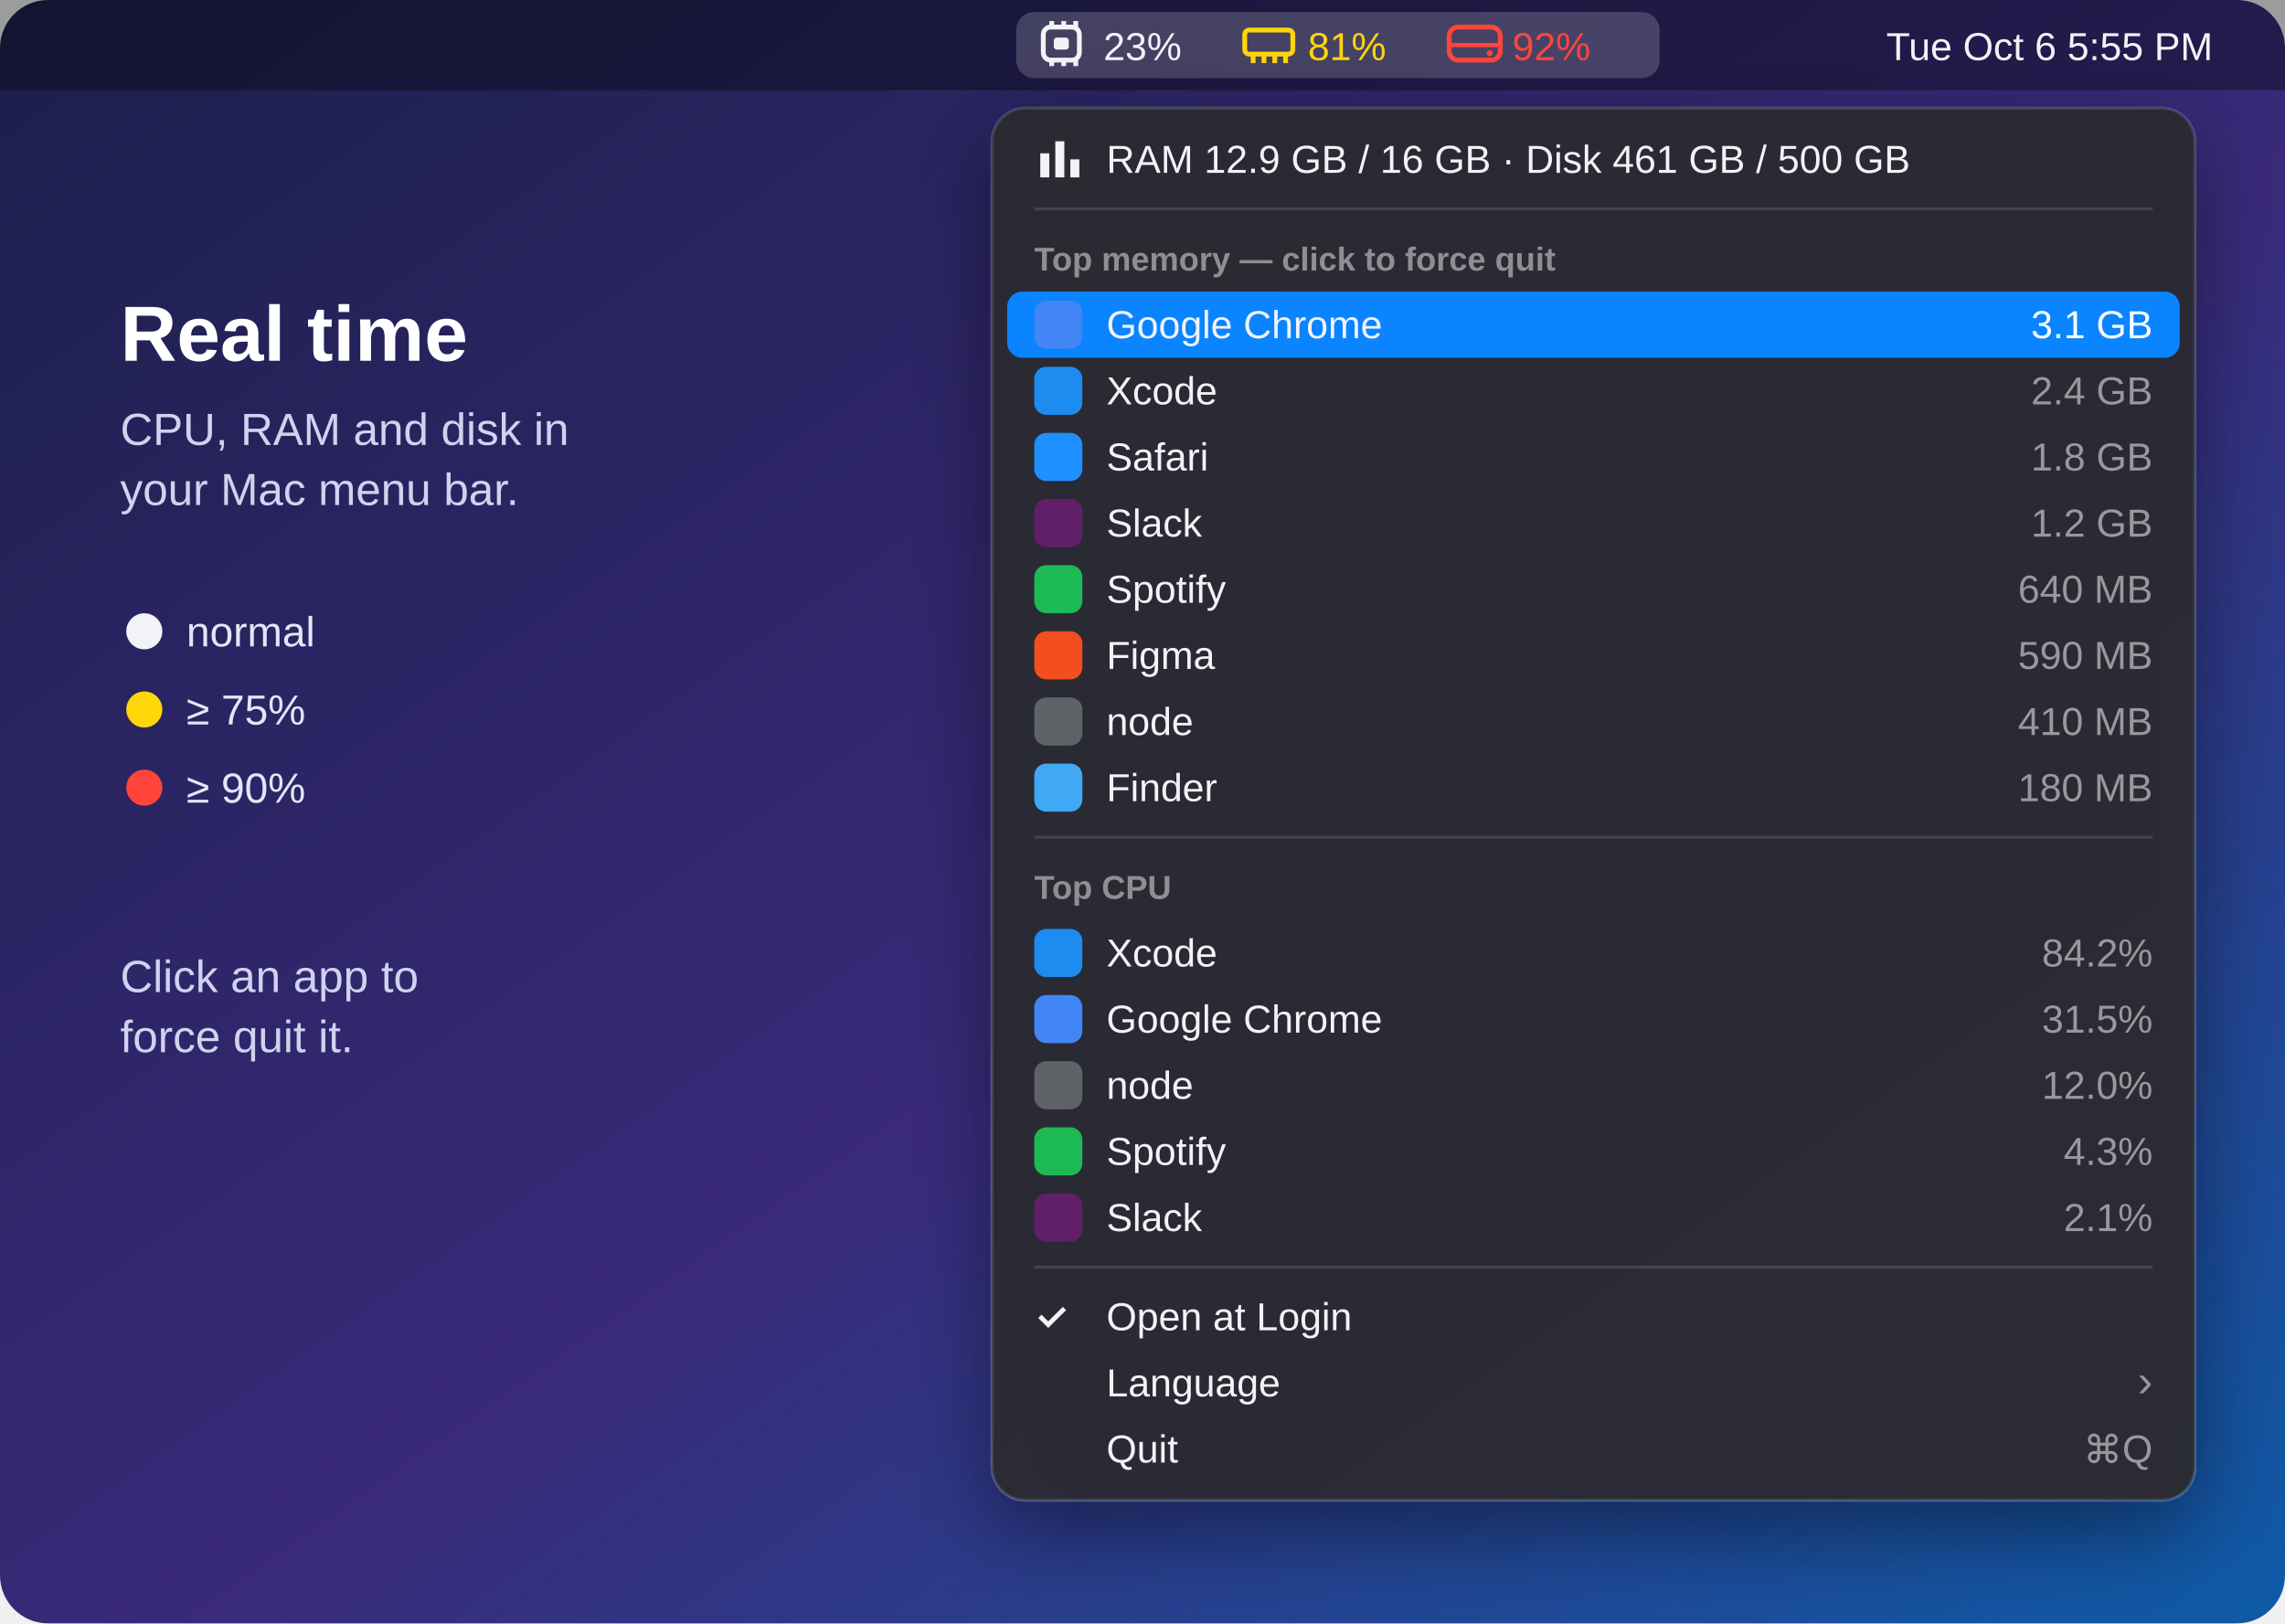
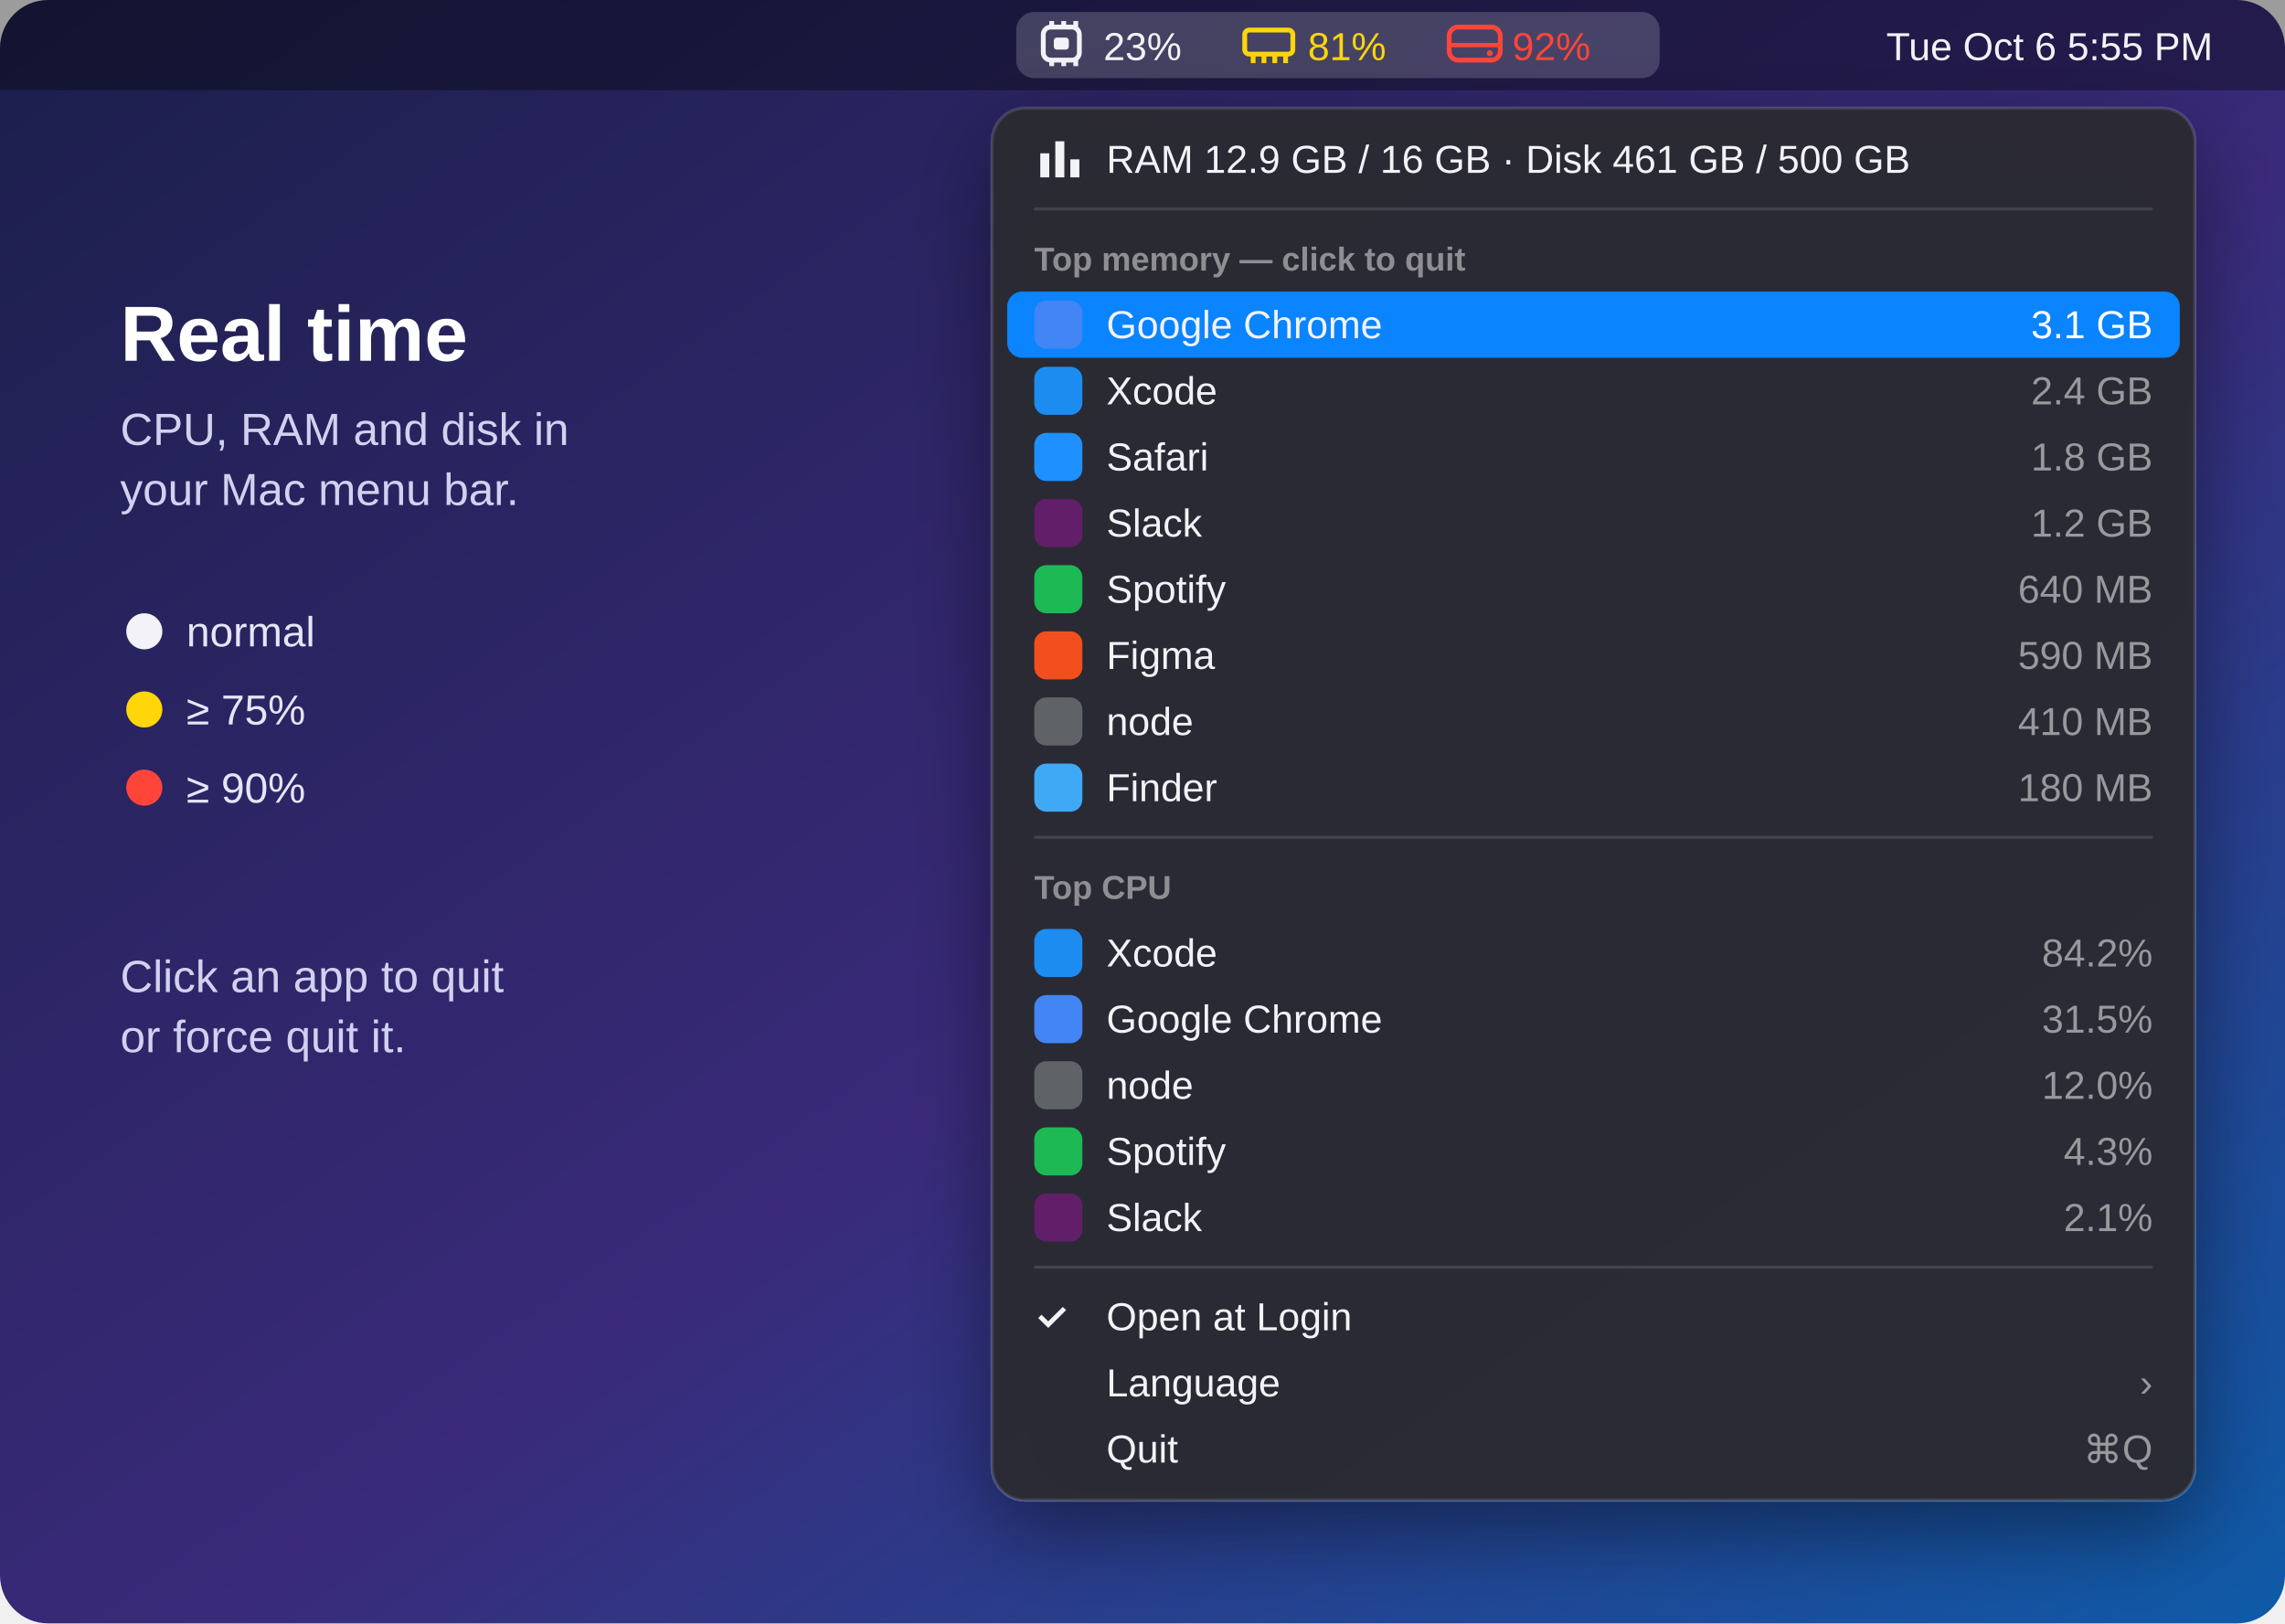
<svg xmlns="http://www.w3.org/2000/svg" width="760" height="540" viewBox="0 0 760 540">
  <defs>
    <linearGradient id="wall" x1="0" y1="0" x2="1" y2="1">
      <stop offset="0" stop-color="#1B1F4B" />
      <stop offset="0.55" stop-color="#3A2A7A" />
      <stop offset="1" stop-color="#0E5BA8" />
    </linearGradient>
    <filter id="shadow" x="-20%" y="-10%" width="140%" height="130%">
      <feDropShadow dx="0" dy="10" stdDeviation="14" flood-color="#000" flood-opacity="0.45" />
    </filter>
  </defs>
  <rect width="760" height="540" rx="16" fill="url(#wall)" />
  <rect width="760" height="30" fill="#000" opacity="0.35" />
  <rect x="338" y="4" width="214" height="22" rx="6" fill="#FFFFFF" opacity="0.18" />
  <rect x="347" y="9" width="12" height="11" rx="2.5" fill="none" stroke="#F2F2F7" stroke-width="1.6" />
  <rect x="350.5" y="12.5" width="5" height="4" rx="1" fill="#F2F2F7" />
  <rect x="349" y="7" width="1.6" height="2" fill="#F2F2F7" />
  <rect x="349" y="20" width="1.6" height="2" fill="#F2F2F7" />
  <rect x="353" y="7" width="1.6" height="2" fill="#F2F2F7" />
  <rect x="353" y="20" width="1.6" height="2" fill="#F2F2F7" />
  <rect x="357" y="7" width="1.6" height="2" fill="#F2F2F7" />
  <rect x="357" y="20" width="1.6" height="2" fill="#F2F2F7" />
  <text x="367" y="20" font-family="-apple-system, 'SF Pro Text', 'Helvetica Neue', Arial, sans-serif" font-size="13" font-weight="500" fill="#F2F2F7" text-anchor="start">23%</text>
  <rect x="414" y="10" width="16" height="8" rx="1.5" fill="none" stroke="#FFD60A" stroke-width="1.6" />
  <rect x="416.0" y="18" width="1.6" height="3" fill="#FFD60A" />
  <rect x="419.6" y="18" width="1.6" height="3" fill="#FFD60A" />
  <rect x="423.2" y="18" width="1.6" height="3" fill="#FFD60A" />
  <rect x="426.8" y="18" width="1.6" height="3" fill="#FFD60A" />
  <text x="435" y="20" font-family="-apple-system, 'SF Pro Text', 'Helvetica Neue', Arial, sans-serif" font-size="13" font-weight="500" fill="#FFD60A" text-anchor="start">81%</text>
  <rect x="482" y="9" width="17" height="11" rx="3" fill="none" stroke="#FF453A" stroke-width="1.6" />
  <line x1="482" y1="15" x2="499" y2="15" stroke="#FF453A" stroke-width="1.4" />
  <circle cx="495.5" cy="17.7" r="1" fill="#FF453A" />
  <text x="503" y="20" font-family="-apple-system, 'SF Pro Text', 'Helvetica Neue', Arial, sans-serif" font-size="13" font-weight="500" fill="#FF453A" text-anchor="start">92%</text>
  <text x="736" y="20" font-family="-apple-system, 'SF Pro Text', 'Helvetica Neue', Arial, sans-serif" font-size="13" font-weight="500" fill="#F2F2F7" text-anchor="end">Tue Oct 6  5:55 PM</text>
  <g filter="url(#shadow)">
    <rect x="330" y="36" width="400" height="463" rx="11" fill="#2B2B30" fill-opacity="0.96" stroke="#FFFFFF" stroke-opacity="0.12" />
  </g>
-   <text x="368" y="57.5" font-family="-apple-system, 'SF Pro Text', 'Helvetica Neue', Arial, sans-serif" font-size="13" font-weight="400" fill="#F2F2F7" text-anchor="start">RAM 12.9 GB / 16 GB   ·   Disk 461 GB / 500 GB</text>
  <rect x="346" y="51" width="3" height="8" fill="#F2F2F7" />
  <rect x="351" y="47" width="3" height="12" fill="#F2F2F7" />
  <rect x="356" y="53" width="3" height="6" fill="#F2F2F7" />
+   <text x="368" y="57.5" font-family="-apple-system, 'SF Pro Text', 'Helvetica Neue', Arial, sans-serif" font-size="13" font-weight="400" fill="#F2F2F7" text-anchor="start">RAM 12.9 GB / 16 GB   ·   Disk 461 GB / 500 GB</text>
+   <text x="716" y="57.5" font-family="-apple-system, 'SF Pro Text', 'Helvetica Neue', Arial, sans-serif" font-size="13" font-weight="400" fill="#98989D" text-anchor="end" />
  <line x1="344" y1="69.5" x2="716" y2="69.5" stroke="#FFFFFF" stroke-opacity="0.12" />
-   <text x="344" y="90" font-family="-apple-system, 'SF Pro Text', 'Helvetica Neue', Arial, sans-serif" font-size="11" font-weight="600" fill="#8E8E93" text-anchor="start">Top memory — click to force quit</text>
+   <text x="344" y="90" font-family="-apple-system, 'SF Pro Text', 'Helvetica Neue', Arial, sans-serif" font-size="11" font-weight="600" fill="#8E8E93" text-anchor="start">Top memory — click to quit</text>
  <rect x="335" y="97" width="390" height="22" rx="5" fill="#0A84FF" />
-   <rect x="344" y="100" width="16" height="16" rx="4" fill="#4285F4" />
+   <rect x="344" y="100" width="16" height="16" rx="4.0" fill="#4285F4" />
  <text x="368" y="112.5" font-family="-apple-system, 'SF Pro Text', 'Helvetica Neue', Arial, sans-serif" font-size="13" font-weight="400" fill="#F2F2F7" text-anchor="start">Google Chrome</text>
  <text x="716" y="112.5" font-family="-apple-system, 'SF Pro Text', 'Helvetica Neue', Arial, sans-serif" font-size="13" font-weight="400" fill="#FFFFFF" text-anchor="end">3.1 GB</text>
-   <rect x="344" y="122" width="16" height="16" rx="4" fill="#1C8CF0" />
+   <rect x="344" y="122" width="16" height="16" rx="4.0" fill="#1C8CF0" />
  <text x="368" y="134.5" font-family="-apple-system, 'SF Pro Text', 'Helvetica Neue', Arial, sans-serif" font-size="13" font-weight="400" fill="#F2F2F7" text-anchor="start">Xcode</text>
  <text x="716" y="134.5" font-family="-apple-system, 'SF Pro Text', 'Helvetica Neue', Arial, sans-serif" font-size="13" font-weight="400" fill="#98989D" text-anchor="end">2.4 GB</text>
-   <rect x="344" y="144" width="16" height="16" rx="4" fill="#1E90FF" />
+   <rect x="344" y="144" width="16" height="16" rx="4.0" fill="#1E90FF" />
  <text x="368" y="156.5" font-family="-apple-system, 'SF Pro Text', 'Helvetica Neue', Arial, sans-serif" font-size="13" font-weight="400" fill="#F2F2F7" text-anchor="start">Safari</text>
  <text x="716" y="156.5" font-family="-apple-system, 'SF Pro Text', 'Helvetica Neue', Arial, sans-serif" font-size="13" font-weight="400" fill="#98989D" text-anchor="end">1.8 GB</text>
-   <rect x="344" y="166" width="16" height="16" rx="4" fill="#611F69" />
+   <rect x="344" y="166" width="16" height="16" rx="4.0" fill="#611F69" />
  <text x="368" y="178.5" font-family="-apple-system, 'SF Pro Text', 'Helvetica Neue', Arial, sans-serif" font-size="13" font-weight="400" fill="#F2F2F7" text-anchor="start">Slack</text>
  <text x="716" y="178.5" font-family="-apple-system, 'SF Pro Text', 'Helvetica Neue', Arial, sans-serif" font-size="13" font-weight="400" fill="#98989D" text-anchor="end">1.2 GB</text>
-   <rect x="344" y="188" width="16" height="16" rx="4" fill="#1DB954" />
+   <rect x="344" y="188" width="16" height="16" rx="4.0" fill="#1DB954" />
  <text x="368" y="200.5" font-family="-apple-system, 'SF Pro Text', 'Helvetica Neue', Arial, sans-serif" font-size="13" font-weight="400" fill="#F2F2F7" text-anchor="start">Spotify</text>
  <text x="716" y="200.5" font-family="-apple-system, 'SF Pro Text', 'Helvetica Neue', Arial, sans-serif" font-size="13" font-weight="400" fill="#98989D" text-anchor="end">640 MB</text>
-   <rect x="344" y="210" width="16" height="16" rx="4" fill="#F24E1E" />
+   <rect x="344" y="210" width="16" height="16" rx="4.0" fill="#F24E1E" />
  <text x="368" y="222.5" font-family="-apple-system, 'SF Pro Text', 'Helvetica Neue', Arial, sans-serif" font-size="13" font-weight="400" fill="#F2F2F7" text-anchor="start">Figma</text>
  <text x="716" y="222.5" font-family="-apple-system, 'SF Pro Text', 'Helvetica Neue', Arial, sans-serif" font-size="13" font-weight="400" fill="#98989D" text-anchor="end">590 MB</text>
-   <rect x="344" y="232" width="16" height="16" rx="4" fill="#5F6368" />
+   <rect x="344" y="232" width="16" height="16" rx="4.0" fill="#5F6368" />
  <text x="368" y="244.5" font-family="-apple-system, 'SF Pro Text', 'Helvetica Neue', Arial, sans-serif" font-size="13" font-weight="400" fill="#F2F2F7" text-anchor="start">node</text>
  <text x="716" y="244.5" font-family="-apple-system, 'SF Pro Text', 'Helvetica Neue', Arial, sans-serif" font-size="13" font-weight="400" fill="#98989D" text-anchor="end">410 MB</text>
-   <rect x="344" y="254" width="16" height="16" rx="4" fill="#3FA9F5" />
+   <rect x="344" y="254" width="16" height="16" rx="4.0" fill="#3FA9F5" />
  <text x="368" y="266.5" font-family="-apple-system, 'SF Pro Text', 'Helvetica Neue', Arial, sans-serif" font-size="13" font-weight="400" fill="#F2F2F7" text-anchor="start">Finder</text>
  <text x="716" y="266.5" font-family="-apple-system, 'SF Pro Text', 'Helvetica Neue', Arial, sans-serif" font-size="13" font-weight="400" fill="#98989D" text-anchor="end">180 MB</text>
  <line x1="344" y1="278.5" x2="716" y2="278.5" stroke="#FFFFFF" stroke-opacity="0.12" />
  <text x="344" y="299" font-family="-apple-system, 'SF Pro Text', 'Helvetica Neue', Arial, sans-serif" font-size="11" font-weight="600" fill="#8E8E93" text-anchor="start">Top CPU</text>
-   <rect x="344" y="309" width="16" height="16" rx="4" fill="#1C8CF0" />
+   <rect x="344" y="309" width="16" height="16" rx="4.0" fill="#1C8CF0" />
  <text x="368" y="321.5" font-family="-apple-system, 'SF Pro Text', 'Helvetica Neue', Arial, sans-serif" font-size="13" font-weight="400" fill="#F2F2F7" text-anchor="start">Xcode</text>
  <text x="716" y="321.5" font-family="-apple-system, 'SF Pro Text', 'Helvetica Neue', Arial, sans-serif" font-size="13" font-weight="400" fill="#98989D" text-anchor="end">84.2%</text>
-   <rect x="344" y="331" width="16" height="16" rx="4" fill="#4285F4" />
+   <rect x="344" y="331" width="16" height="16" rx="4.0" fill="#4285F4" />
  <text x="368" y="343.5" font-family="-apple-system, 'SF Pro Text', 'Helvetica Neue', Arial, sans-serif" font-size="13" font-weight="400" fill="#F2F2F7" text-anchor="start">Google Chrome</text>
  <text x="716" y="343.5" font-family="-apple-system, 'SF Pro Text', 'Helvetica Neue', Arial, sans-serif" font-size="13" font-weight="400" fill="#98989D" text-anchor="end">31.5%</text>
-   <rect x="344" y="353" width="16" height="16" rx="4" fill="#5F6368" />
+   <rect x="344" y="353" width="16" height="16" rx="4.0" fill="#5F6368" />
  <text x="368" y="365.5" font-family="-apple-system, 'SF Pro Text', 'Helvetica Neue', Arial, sans-serif" font-size="13" font-weight="400" fill="#F2F2F7" text-anchor="start">node</text>
  <text x="716" y="365.5" font-family="-apple-system, 'SF Pro Text', 'Helvetica Neue', Arial, sans-serif" font-size="13" font-weight="400" fill="#98989D" text-anchor="end">12.0%</text>
-   <rect x="344" y="375" width="16" height="16" rx="4" fill="#1DB954" />
+   <rect x="344" y="375" width="16" height="16" rx="4.0" fill="#1DB954" />
  <text x="368" y="387.5" font-family="-apple-system, 'SF Pro Text', 'Helvetica Neue', Arial, sans-serif" font-size="13" font-weight="400" fill="#F2F2F7" text-anchor="start">Spotify</text>
  <text x="716" y="387.5" font-family="-apple-system, 'SF Pro Text', 'Helvetica Neue', Arial, sans-serif" font-size="13" font-weight="400" fill="#98989D" text-anchor="end">4.3%</text>
-   <rect x="344" y="397" width="16" height="16" rx="4" fill="#611F69" />
+   <rect x="344" y="397" width="16" height="16" rx="4.0" fill="#611F69" />
  <text x="368" y="409.5" font-family="-apple-system, 'SF Pro Text', 'Helvetica Neue', Arial, sans-serif" font-size="13" font-weight="400" fill="#F2F2F7" text-anchor="start">Slack</text>
  <text x="716" y="409.5" font-family="-apple-system, 'SF Pro Text', 'Helvetica Neue', Arial, sans-serif" font-size="13" font-weight="400" fill="#98989D" text-anchor="end">2.1%</text>
  <line x1="344" y1="421.5" x2="716" y2="421.5" stroke="#FFFFFF" stroke-opacity="0.12" />
  <text x="344" y="442.5" font-family="-apple-system, 'SF Pro Text', 'Helvetica Neue', Arial, sans-serif" font-size="13" font-weight="600" fill="#F2F2F7" text-anchor="start">✓</text>
  <text x="368" y="442.5" font-family="-apple-system, 'SF Pro Text', 'Helvetica Neue', Arial, sans-serif" font-size="13" font-weight="400" fill="#F2F2F7" text-anchor="start">Open at Login</text>
+   <text x="716" y="442.5" font-family="-apple-system, 'SF Pro Text', 'Helvetica Neue', Arial, sans-serif" font-size="13" font-weight="400" fill="#98989D" text-anchor="end" />
  <text x="368" y="464.5" font-family="-apple-system, 'SF Pro Text', 'Helvetica Neue', Arial, sans-serif" font-size="13" font-weight="400" fill="#F2F2F7" text-anchor="start">Language</text>
-   <text x="716" y="464.5" font-family="-apple-system, 'SF Pro Text', 'Helvetica Neue', Arial, sans-serif" font-size="15" font-weight="400" fill="#98989D" text-anchor="end">›</text>
+   <text x="716" y="464.5" font-family="-apple-system, 'SF Pro Text', 'Helvetica Neue', Arial, sans-serif" font-size="13" font-weight="400" fill="#98989D" text-anchor="end">›</text>
  <text x="368" y="486.5" font-family="-apple-system, 'SF Pro Text', 'Helvetica Neue', Arial, sans-serif" font-size="13" font-weight="400" fill="#F2F2F7" text-anchor="start">Quit</text>
  <text x="716" y="486.5" font-family="-apple-system, 'SF Pro Text', 'Helvetica Neue', Arial, sans-serif" font-size="13" font-weight="400" fill="#98989D" text-anchor="end">⌘Q</text>
  <text x="40" y="120" font-family="-apple-system, 'SF Pro Text', 'Helvetica Neue', Arial, sans-serif" font-size="26" font-weight="700" fill="#FFFFFF" text-anchor="start">Real time</text>
  <text x="40" y="148" font-family="-apple-system, 'SF Pro Text', 'Helvetica Neue', Arial, sans-serif" font-size="15" font-weight="400" fill="#D1D1F0" text-anchor="start">CPU, RAM and disk in</text>
  <text x="40" y="168" font-family="-apple-system, 'SF Pro Text', 'Helvetica Neue', Arial, sans-serif" font-size="15" font-weight="400" fill="#D1D1F0" text-anchor="start">your Mac menu bar.</text>
  <circle cx="48" cy="210" r="6" fill="#F2F2F7" />
  <text x="62" y="215" font-family="-apple-system, 'SF Pro Text', 'Helvetica Neue', Arial, sans-serif" font-size="14" font-weight="400" fill="#E5E5F7" text-anchor="start">normal</text>
  <circle cx="48" cy="236" r="6" fill="#FFD60A" />
  <text x="62" y="241" font-family="-apple-system, 'SF Pro Text', 'Helvetica Neue', Arial, sans-serif" font-size="14" font-weight="400" fill="#E5E5F7" text-anchor="start">≥ 75%</text>
  <circle cx="48" cy="262" r="6" fill="#FF453A" />
  <text x="62" y="267" font-family="-apple-system, 'SF Pro Text', 'Helvetica Neue', Arial, sans-serif" font-size="14" font-weight="400" fill="#E5E5F7" text-anchor="start">≥ 90%</text>
-   <text x="40" y="330" font-family="-apple-system, 'SF Pro Text', 'Helvetica Neue', Arial, sans-serif" font-size="15" font-weight="400" fill="#D1D1F0" text-anchor="start">Click an app to</text>
-   <text x="40" y="350" font-family="-apple-system, 'SF Pro Text', 'Helvetica Neue', Arial, sans-serif" font-size="15" font-weight="400" fill="#D1D1F0" text-anchor="start">force quit it.</text>
+   <text x="40" y="330" font-family="-apple-system, 'SF Pro Text', 'Helvetica Neue', Arial, sans-serif" font-size="15" font-weight="400" fill="#D1D1F0" text-anchor="start">Click an app to quit</text>
+   <text x="40" y="350" font-family="-apple-system, 'SF Pro Text', 'Helvetica Neue', Arial, sans-serif" font-size="15" font-weight="400" fill="#D1D1F0" text-anchor="start">or force quit it.</text>
</svg>
